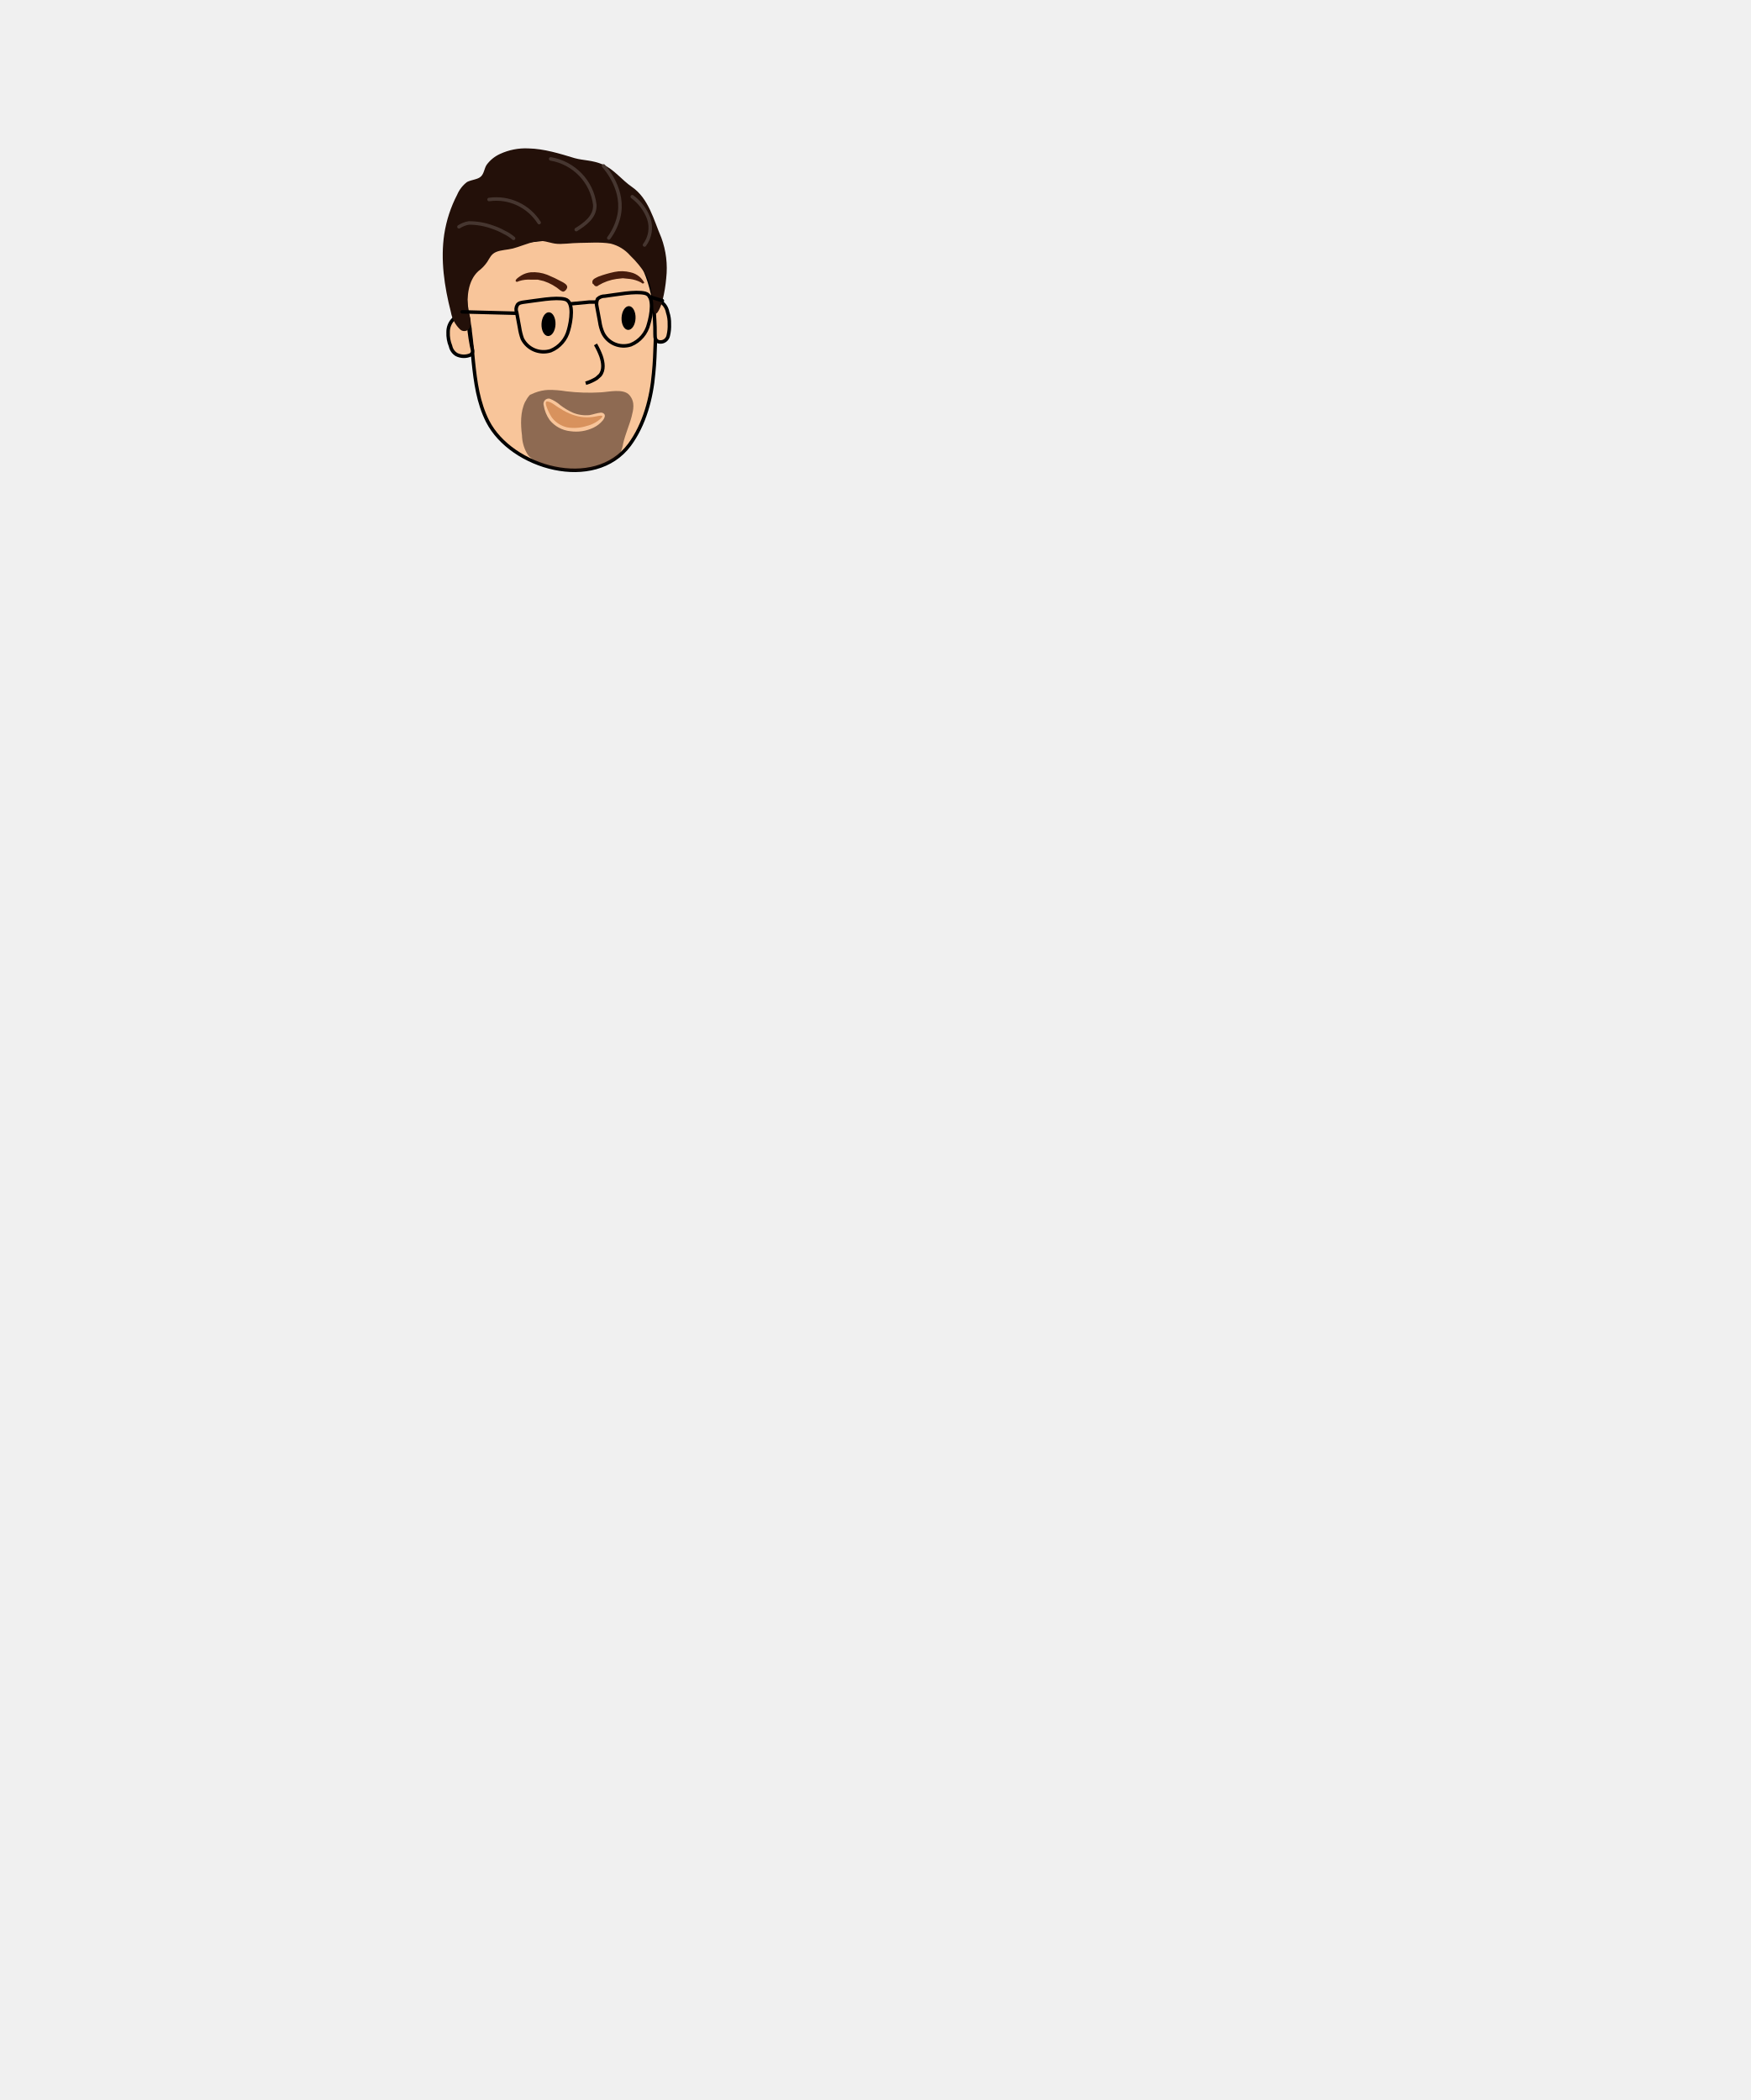
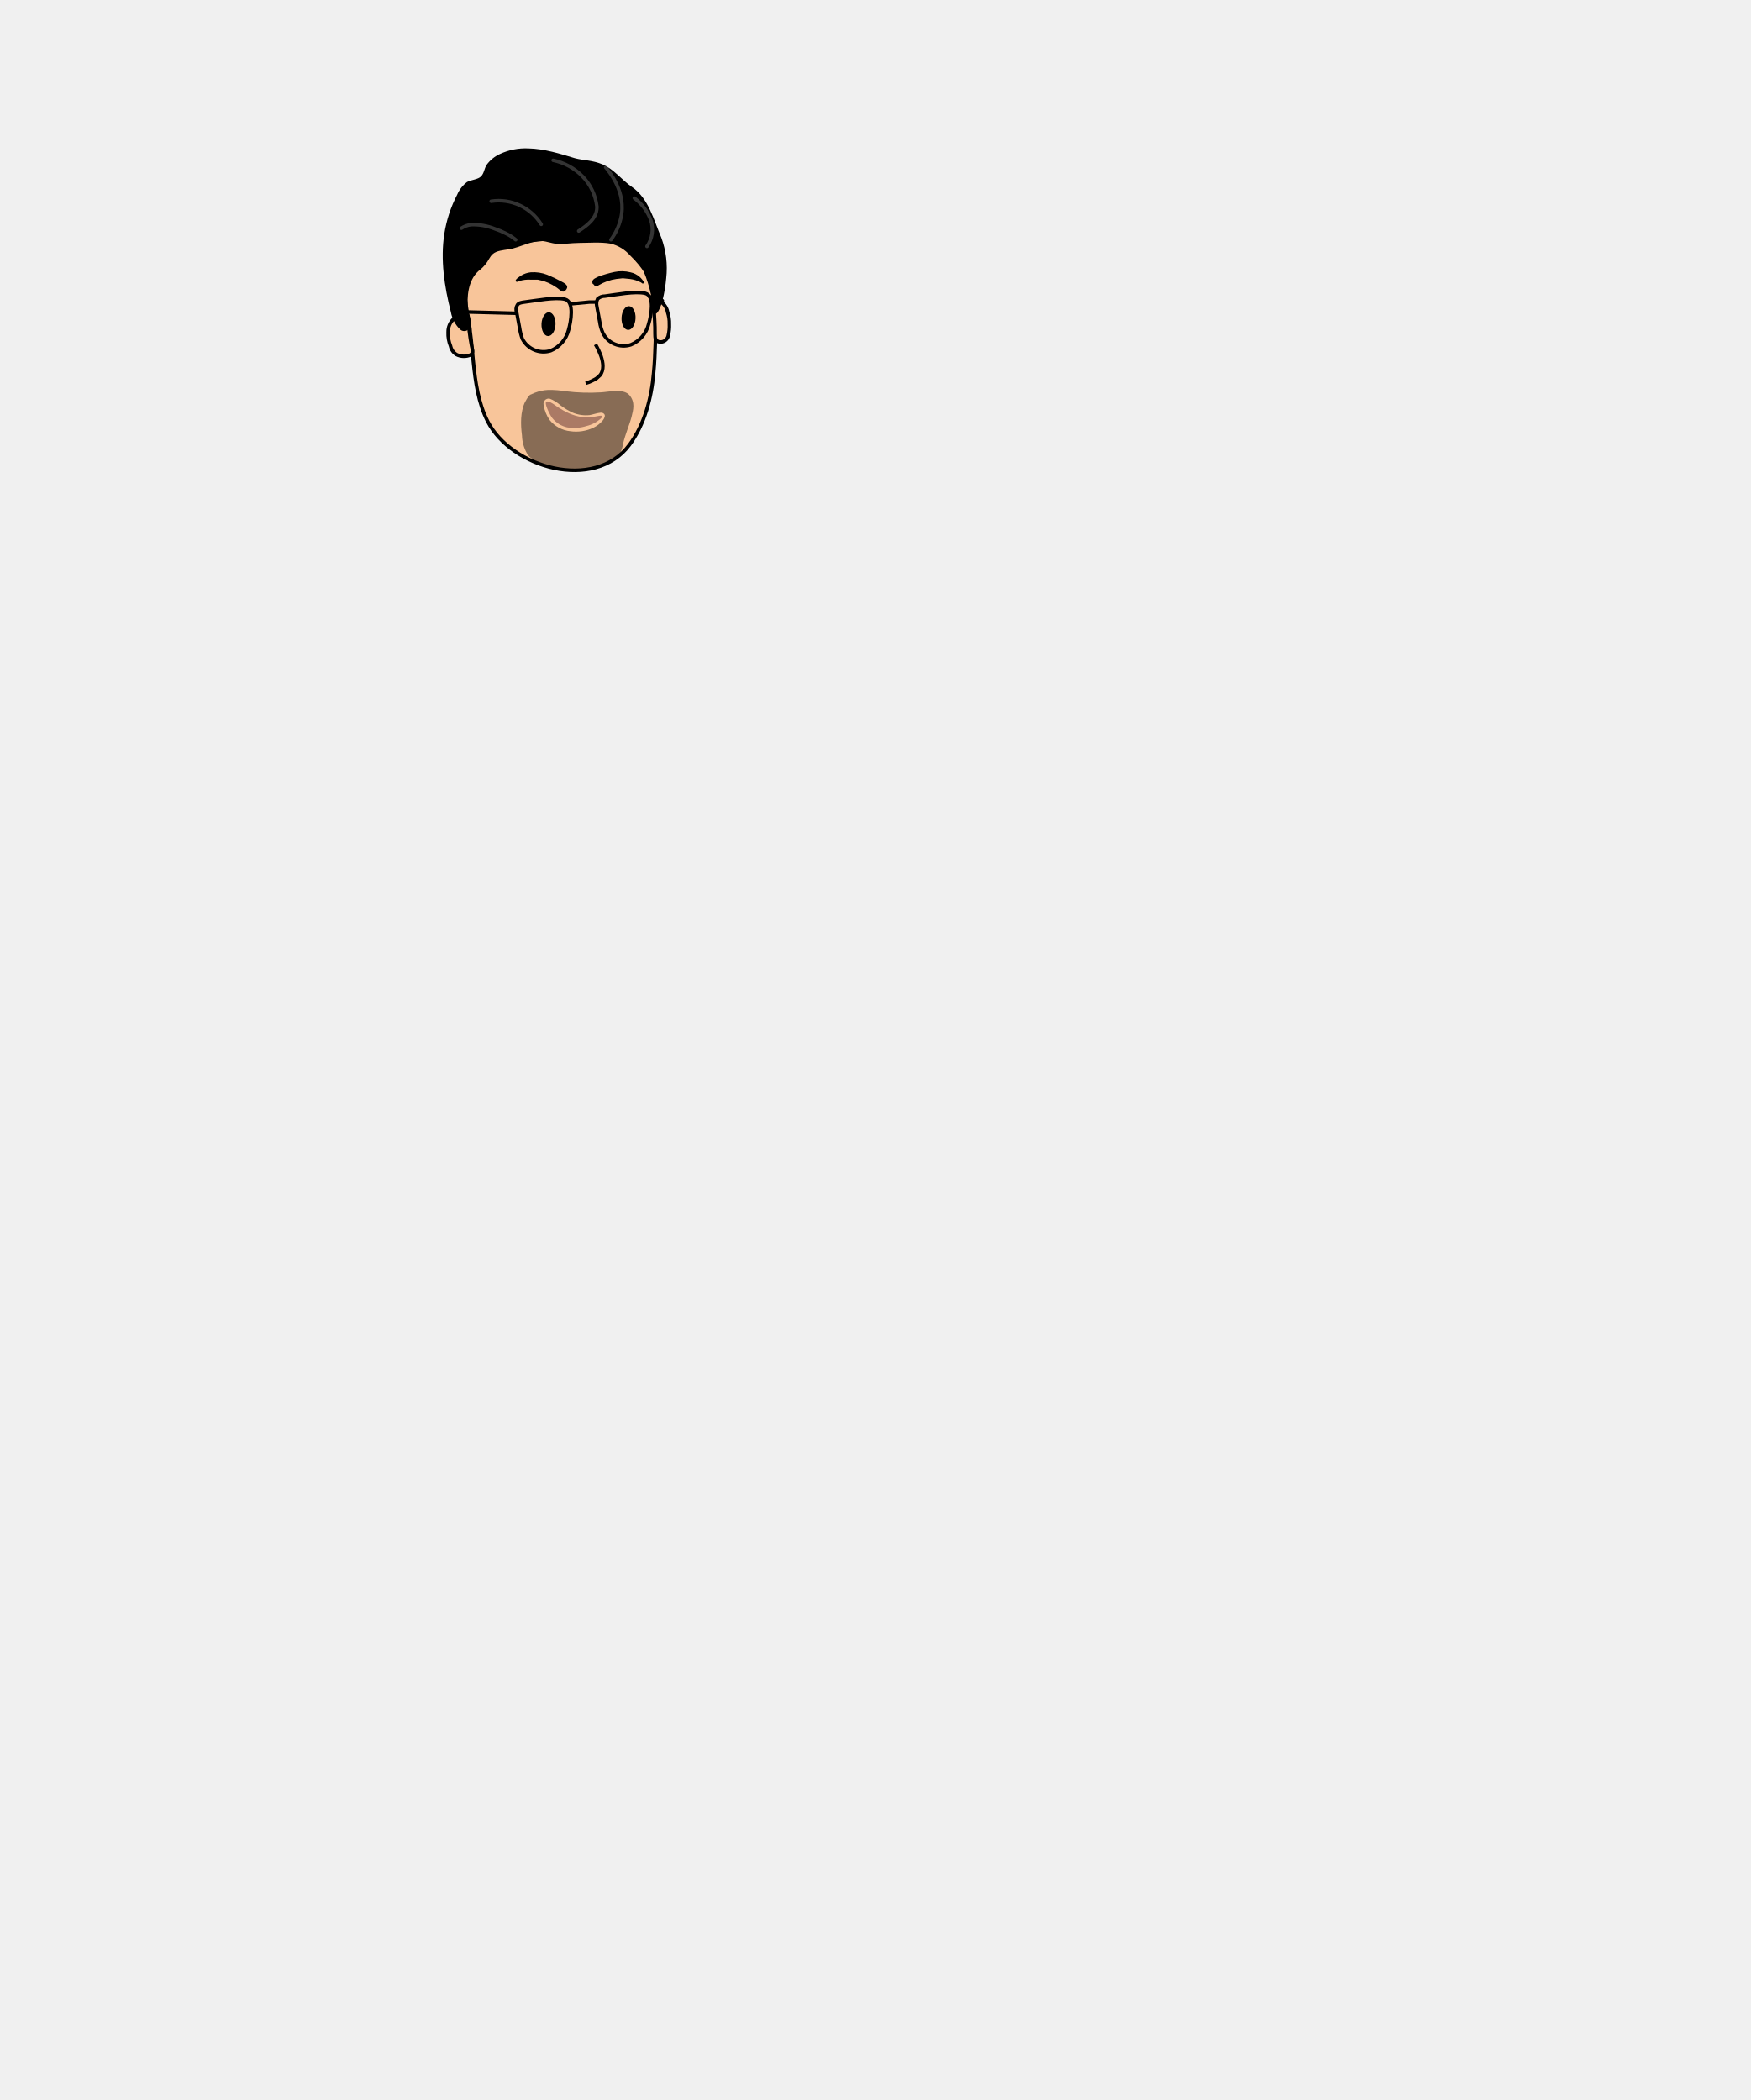
- <svg xmlns="http://www.w3.org/2000/svg" id="Layer_1" data-name="Layer 1" viewBox="0 0 500 600">
-   <defs>
-     <style>.cls-1{fill:#f8c59a}.cls-1,.cls-4,.cls-5{stroke:#000}.cls-1,.cls-5{stroke-linecap:round}.cls-1{stroke-linejoin:round}.cls-4,.cls-5{fill:none;stroke-miterlimit:10}</style>
-   </defs>
-   <path class="cls-1" d="M171.3 67.7a37.7 37.7 0 00-4.7-.2c-6.6.2-13.1 1-19.6 1.8s-11.5 1.9-13.5 7.5a.6.6 0 01-.1.4 2.9 2.9 0 00-.2.9c-1.1 4.9.1 10.1.9 15a8.8 8.8 0 01.2 1.6c.4 2.9.6 5.7.9 8.6.6 5.8 1.4 11.8 4.1 17.1 6.8 13.3 30.5 20.1 40.5 6.7 4.3-5.8 6.3-13.4 6.9-20.5.3-2.9.4-5.9.5-8.9s.1-4.4 0-6.6a36.3 36.3 0 00-2.9-13.8 21.7 21.7 0 00-3.6-5.5c-2.3-2.6-5.9-3.8-9.4-4.1z" />
-   <path class="cls-1" d="M130.4 101.3a3.7 3.7 0 01-1.7-2.4 9.4 9.4 0 01-.7-4 5.1 5.1 0 011.6-3.8 2.3 2.3 0 011-.7 4.9 4.9 0 012.4-.4h.5l.2.4a58.4 58.4 0 001 8.4c.2 1.1.7 1.9-.3 2.6a4.7 4.7 0 01-4-.1zm59.9-4.3a2.3 2.3 0 00.6-1.2 11.6 11.6 0 00.3-3.2 9.7 9.7 0 00-.5-3.4 4.6 4.6 0 00-2.1-3.1l-.9-.2c-.3 0-.8-.1-.9.1a.6.6 0 00-.1.4l.3 5.1c.1 1.3.1 2.6.1 3.9s.1 1.8.9 2.2a2.2 2.2 0 002.3-.6z" />
-   <path d="M126.9 66.9c-1.1 7.3 0 14.9 1.9 22.3a9 9 0 002.6 4.9 1.7 1.7 0 002.9-1.1c.5-1.5-.4-3-.6-4.5-.4-3.7 0-8.3 2.9-11a11.1 11.1 0 002.6-2.7c.7-1.1 1.1-2.2 2.5-2.8s3.2-.6 4.8-1 4.2-1.5 6.4-2 3.7.3 5.6.6 4.7-.2 7.1-.2 5.9-.3 8.8.2A10.8 10.8 0 01180 73a29.3 29.3 0 014.5 5.5c1.3 2.2 1.5 4.5 1.8 6.9.1.6.1 3.9.9 4.2s2-3.3 2.1-4a40.9 40.9 0 001-6.1 25.3 25.3 0 00-1.4-11.6c-2.2-5.1-3.6-11.2-8.4-14.5-2.8-1.9-5.2-5.1-8.3-6.4s-5.4-1.1-8-1.8c-4.3-1.3-8.7-2.7-13.3-2.8a17.3 17.3 0 00-8.1 1.6 9.7 9.7 0 00-3.8 3.1c-.7 1.1-.7 2.4-1.6 3.3s-2.6.9-4 1.6a9 9 0 00-2.8 3.6 36.6 36.6 0 00-3.7 11.3z" fill="#231009" />
-   <path d="M148.9 78.7a6.6 6.6 0 012.7-.9 10.8 10.8 0 014.7.7 40 40 0 014.2 2c.6.3 1.7.9 1.5 1.7a1.6 1.6 0 01-.4.7c-.3.3-.6.5-.9.4s-.4-.2-.6-.3a14.2 14.2 0 00-4.8-2.7l-1.7-.4h-2a9.1 9.1 0 00-3.3.4l-.5.2a.4.4 0 01-.5-.2c-.2-.5 1.3-1.4 1.6-1.6zm33.8.4a5.8 5.8 0 00-2.6-1.3 10.2 10.2 0 00-4.6-.1A33.3 33.3 0 00171 79c-.6.3-1.8.7-1.8 1.5s.2.5.4.8.4.5.8.5a.9.9 0 00.6-.3 13.6 13.6 0 015.1-1.8l1.8-.2 2 .2a9.2 9.2 0 013.2 1l.4.3c.2 0 .4 0 .5-.2s-1-1.5-1.3-1.7z" fill="#471c0c" />
-   <ellipse cx="179.6" cy="90.9" rx="3.4" ry="2" transform="rotate(-87.6 179.552 90.913)" />
-   <path class="cls-4" d="M172.8 84.6a3 3 0 00-2.1.8 3.3 3.3 0 00-.2 2.2l.8 4.3a11.7 11.7 0 00.9 3.2 6.6 6.6 0 008 3.4 8.6 8.6 0 005.1-6c.7-2.3 1.8-8-1-8.7s-8.3.4-11.5.8zm-23 1.7c-.7.1-1.6.2-2 .8a2.4 2.4 0 00-.2 2.2l.8 4.3a16.7 16.7 0 00.8 3.2 6.8 6.8 0 008.1 3.4 8.7 8.7 0 005.1-5.9c.7-2.4 1.7-8.1-1-8.8s-8.3.4-11.6.8z" />
-   <path class="cls-4" d="M170.2 86.3h-1.8l-5.3.5h-.1" />
-   <path class="cls-5" d="M147.4 89.5l-15.4-.4" />
-   <path class="cls-4" d="M167.3 109.5a12.3 12.3 0 003.1-1.4l1-.9c1.2-1.5.9-3.6.3-5.4a21.1 21.1 0 00-1.6-3.4" />
-   <path class="cls-5" d="M185.6 84.8l3.6 1.1" />
-   <path d="M150 114.8l.2-.3a6.6 6.6 0 011.2-1.7l1.4-.6a12.3 12.3 0 013.8-.8 29.2 29.2 0 015.1.4 54.6 54.6 0 009.9.3c2.2-.1 6.5-1.2 8.2.8s1.1 4.2.6 6.2-1.8 5-2.4 7.6a9.8 9.8 0 01-.9 2.9c-1 1.6-2.9 2.4-4.7 3.1s-4.5 1.9-7 1.9a34.2 34.2 0 01-10.5-1.9l-.5-.2c-1.5-.9-3-1.4-3.9-3a11.1 11.1 0 01-1.4-5.1c-.4-3.1-.5-6.7.9-9.6zm7 5.2a8.7 8.7 0 005.9 3.2 11.5 11.5 0 006.6-1 7.9 7.9 0 002.7-2.1c.4-.5.8-1.3.4-1.8a1.2 1.2 0 00-1-.4c-1.1.1-2.1.5-3.2.7a9.9 9.9 0 01-4.8-.7 18 18 0 01-3.5-2.1 10 10 0 00-3.1-1.9 1.5 1.5 0 00-1.7 1.9 10.1 10.1 0 001.7 4.2z" opacity=".5" fill="#231009" />
-   <ellipse cx="156.6" cy="92.7" rx="3.4" ry="2" transform="rotate(-87.6 156.596 92.62)" />
-   <path d="M184.1 70a8.2 8.2 0 001.2-7.6 13.7 13.7 0 00-4.7-6.2M173.9 68a16.9 16.9 0 002.8-5.9c1.9-7.6-3.6-13.9-4.3-14.7m-7.8 18.2c2.4-1.5 5.2-3.5 5.3-6.6v-.5a15.1 15.1 0 00-4.1-8.6 15.4 15.4 0 00-8.5-4.5M154 63.6a14.5 14.5 0 00-14.3-6.6m7 11.1a12.1 12.1 0 00-2.8-1.8 18.3 18.3 0 00-3.2-1.4 19.5 19.5 0 00-6.8-1.2 7.5 7.5 0 00-2.8 1.1" stroke="#463630" fill="none" stroke-linejoin="round" stroke-linecap="round" />
-   <path d="M163.6 118.5a15.2 15.2 0 01-3.6-1.8c-1.2-.6-2.4-1.9-3.7-2s1 4.3 1.5 4.8a7.5 7.5 0 004.2 2.6 11.8 11.8 0 005.6-.4 9.1 9.1 0 004.1-2.2c1.2-1.2-1-.6-1.6-.5a11.9 11.9 0 01-6.5-.5z" fill="#d8925d" />
+ <svg xmlns="http://www.w3.org/2000/svg" viewBox="0 0 500 600">
+   <path d="M171.3,67.7a37.7,37.7,0,0,0-4.7-.2c-6.6.2-13.1,1-19.6,1.8s-11.5,1.9-13.5,7.5a.6.6,0,0,1-.1.4,2.9,2.9,0,0,0-.2.9c-1.1,4.9.1,10.1.9,15a8.8,8.8,0,0,1,.2,1.6c.4,2.9.6,5.7.9,8.6.6,5.8,1.4,11.8,4.1,17.1,6.8,13.3,30.5,20.1,40.5,6.7,4.3-5.8,6.3-13.4,6.9-20.5.3-2.9.4-5.9.5-8.9s.1-4.4,0-6.6a36.3,36.3,0,0,0-2.9-13.8,21.7,21.7,0,0,0-3.6-5.5C178.4,69.2,174.8,68,171.3,67.7Z" fill="#f8c59a" stroke="#000" stroke-linecap="round" stroke-linejoin="round" />
+   <path d="M130.4,101.3a3.7,3.7,0,0,1-1.7-2.4,9.4,9.4,0,0,1-.7-4,5.1,5.1,0,0,1,1.6-3.8,2.3,2.3,0,0,1,1-.7A4.9,4.9,0,0,1,133,90h.5l.2.4a58.4,58.4,0,0,0,1,8.4c.2,1.1.7,1.9-.3,2.6A4.7,4.7,0,0,1,130.4,101.3Z" fill="#f8c59a" stroke="#000" stroke-linecap="round" stroke-linejoin="round" />
+   <path d="M190.3,97a2.3,2.3,0,0,0,.6-1.2,11.6,11.6,0,0,0,.3-3.2,9.7,9.7,0,0,0-.5-3.4,4.6,4.6,0,0,0-2.1-3.1l-.9-.2c-.3,0-.8-.1-.9.1a.6.6,0,0,0-.1.4l.3,5.1c.1,1.3.1,2.6.1,3.9s.1,1.8.9,2.2A2.2,2.2,0,0,0,190.3,97Z" fill="#f8c59a" stroke="#000" stroke-linecap="round" stroke-linejoin="round" />
+   <path d="M126.9,66.9c-1.1,7.3,0,14.9,1.9,22.3a9,9,0,0,0,2.6,4.9,1.7,1.7,0,0,0,2.9-1.1c.5-1.5-.4-3-.6-4.5-.4-3.7,0-8.3,2.9-11a11.1,11.1,0,0,0,2.6-2.7c.7-1.1,1.1-2.2,2.5-2.8s3.2-.6,4.8-1,4.2-1.5,6.4-2,3.7.3,5.6.6,4.7-.2,7.1-.2,5.9-.3,8.8.2A10.8,10.8,0,0,1,180,73a29.3,29.3,0,0,1,4.5,5.5c1.3,2.2,1.5,4.5,1.8,6.9.1.6.1,3.9.9,4.2s2-3.3,2.1-4a40.9,40.9,0,0,0,1-6.1,25.3,25.3,0,0,0-1.4-11.6c-2.2-5.1-3.6-11.2-8.4-14.5-2.8-1.9-5.2-5.1-8.3-6.4s-5.4-1.1-8-1.8c-4.3-1.3-8.7-2.7-13.3-2.8a17.3,17.3,0,0,0-8.1,1.6,9.7,9.7,0,0,0-3.8,3.1c-.7,1.1-.7,2.4-1.6,3.3s-2.6.9-4,1.6a9,9,0,0,0-2.8,3.6A36.6,36.6,0,0,0,126.9,66.9Z" />
+   <path d="M148.9,78.7a6.6,6.6,0,0,1,2.7-.9,10.8,10.8,0,0,1,4.7.7,40,40,0,0,1,4.2,2c.6.3,1.7.9,1.5,1.7a1.6,1.6,0,0,1-.4.7c-.3.3-.6.5-.9.4s-.4-.2-.6-.3a14.2,14.2,0,0,0-4.8-2.7l-1.7-.4h-2a9.1,9.1,0,0,0-3.3.4l-.5.2a.4.4,0,0,1-.5-.2C147.1,79.8,148.6,78.9,148.9,78.7Z" />
+   <path d="M182.7,79.1a5.8,5.8,0,0,0-2.6-1.3,10.2,10.2,0,0,0-4.6-.1A33.3,33.3,0,0,0,171,79c-.6.3-1.8.7-1.8,1.5s.2.5.4.8.4.5.8.5a.9.9,0,0,0,.6-.3,13.6,13.6,0,0,1,5.1-1.8l1.8-.2,2,.2a9.2,9.2,0,0,1,3.2,1l.4.3c.2,0,.4,0,.5-.2S183,79.3,182.7,79.1Z" />
+   <ellipse cx="179.6" cy="90.9" rx="3.4" ry="2" transform="translate(81.2 266.5) rotate(-87.6)" />
+   <path d="M172.8,84.6a3,3,0,0,0-2.1.8,3.3,3.3,0,0,0-.2,2.2l.8,4.3a11.7,11.7,0,0,0,.9,3.2,6.6,6.6,0,0,0,8,3.4,8.6,8.6,0,0,0,5.1-6c.7-2.3,1.8-8-1-8.7S176,84.2,172.8,84.6Z" fill="none" stroke="#000" stroke-miterlimit="10" />
+   <path d="M149.8,86.3c-.7.1-1.6.2-2,.8a2.4,2.4,0,0,0-.2,2.2l.8,4.3a16.7,16.7,0,0,0,.8,3.2,6.8,6.8,0,0,0,8.1,3.4,8.7,8.7,0,0,0,5.1-5.9c.7-2.4,1.7-8.1-1-8.8S153.1,85.9,149.8,86.3Z" fill="none" stroke="#000" stroke-miterlimit="10" />
+   <path d="M170.2,86.3h-1.8l-5.3.5H163" fill="none" stroke="#000" stroke-miterlimit="10" />
+   <path d="M147.4,89.5,132,89.1" fill="none" stroke="#000" stroke-linecap="round" stroke-miterlimit="10" />
+   <path d="M167.3,109.5a12.3,12.3,0,0,0,3.1-1.4l1-.9c1.2-1.5.9-3.6.3-5.4a21.1,21.1,0,0,0-1.6-3.4" fill="none" stroke="#000" stroke-miterlimit="10" />
+   <path d="M185.6,84.8l3.6,1.1" fill="none" stroke="#000" stroke-linecap="round" stroke-miterlimit="10" />
+   <path d="M150,114.8l.2-.3a6.6,6.6,0,0,1,1.2-1.7l1.4-.6a12.3,12.3,0,0,1,3.8-.8,29.2,29.2,0,0,1,5.1.4,54.6,54.6,0,0,0,9.9.3c2.2-.1,6.5-1.2,8.2.8s1.1,4.2.6,6.2-1.8,5-2.4,7.6a9.8,9.8,0,0,1-.9,2.9c-1,1.6-2.9,2.4-4.7,3.1s-4.5,1.9-7,1.9a34.2,34.2,0,0,1-10.5-1.9l-.5-.2c-1.5-.9-3-1.4-3.9-3a11.1,11.1,0,0,1-1.4-5.1C148.7,121.3,148.6,117.7,150,114.8Zm7,5.2a8.7,8.7,0,0,0,5.9,3.2,11.5,11.5,0,0,0,6.6-1,7.9,7.9,0,0,0,2.7-2.1c.4-.5.8-1.3.4-1.8a1.2,1.2,0,0,0-1-.4c-1.1.1-2.1.5-3.2.7a9.9,9.9,0,0,1-4.8-.7,18,18,0,0,1-3.5-2.1,10,10,0,0,0-3.1-1.9,1.5,1.5,0,0,0-1.7,1.9A10.1,10.1,0,0,0,157,120Z" opacity="0.45" />
+   <ellipse cx="156.6" cy="92.7" rx="3.4" ry="2" transform="translate(57.5 245.2) rotate(-87.6)" />
+   <path d="M163.6,118.5a15.2,15.2,0,0,1-3.6-1.8c-1.2-.6-2.4-1.9-3.7-2s1,4.3,1.5,4.8a7.5,7.5,0,0,0,4.2,2.6,11.8,11.8,0,0,0,5.6-.4,9.1,9.1,0,0,0,4.1-2.2c1.2-1.2-1-.6-1.6-.5A11.9,11.9,0,0,1,163.6,118.5Z" fill="#5e2f2f" opacity="0.5" />
+   <g opacity="0.2">
+     <path d="M184.8,70.4a8.3,8.3,0,0,0,1.1-7.5,13.8,13.8,0,0,0-4.7-6.3" fill="none" stroke="#fff" stroke-linecap="round" stroke-linejoin="round" />
+     <path d="M174.5,68.5a16.5,16.5,0,0,0,2.8-6c1.9-7.6-3.6-13.8-4.3-14.7" fill="none" stroke="#fff" stroke-linecap="round" stroke-linejoin="round" />
+     <path d="M165.3,66c2.3-1.5,5.1-3.5,5.2-6.6V59a14.8,14.8,0,0,0-4.1-8.6,16.3,16.3,0,0,0-8.4-4.6" fill="none" stroke="#fff" stroke-linecap="round" stroke-linejoin="round" />
+     <path d="M154.6,64.1a14.3,14.3,0,0,0-14.3-6.6" fill="none" stroke="#fff" stroke-linecap="round" stroke-linejoin="round" />
+     <path d="M147.3,68.5a13.4,13.4,0,0,0-2.8-1.8,20.5,20.5,0,0,0-3.1-1.3,16.5,16.5,0,0,0-6.9-1.2,6.3,6.3,0,0,0-2.7,1" fill="none" stroke="#fff" stroke-linecap="round" stroke-linejoin="round" />
+   </g>
</svg>
